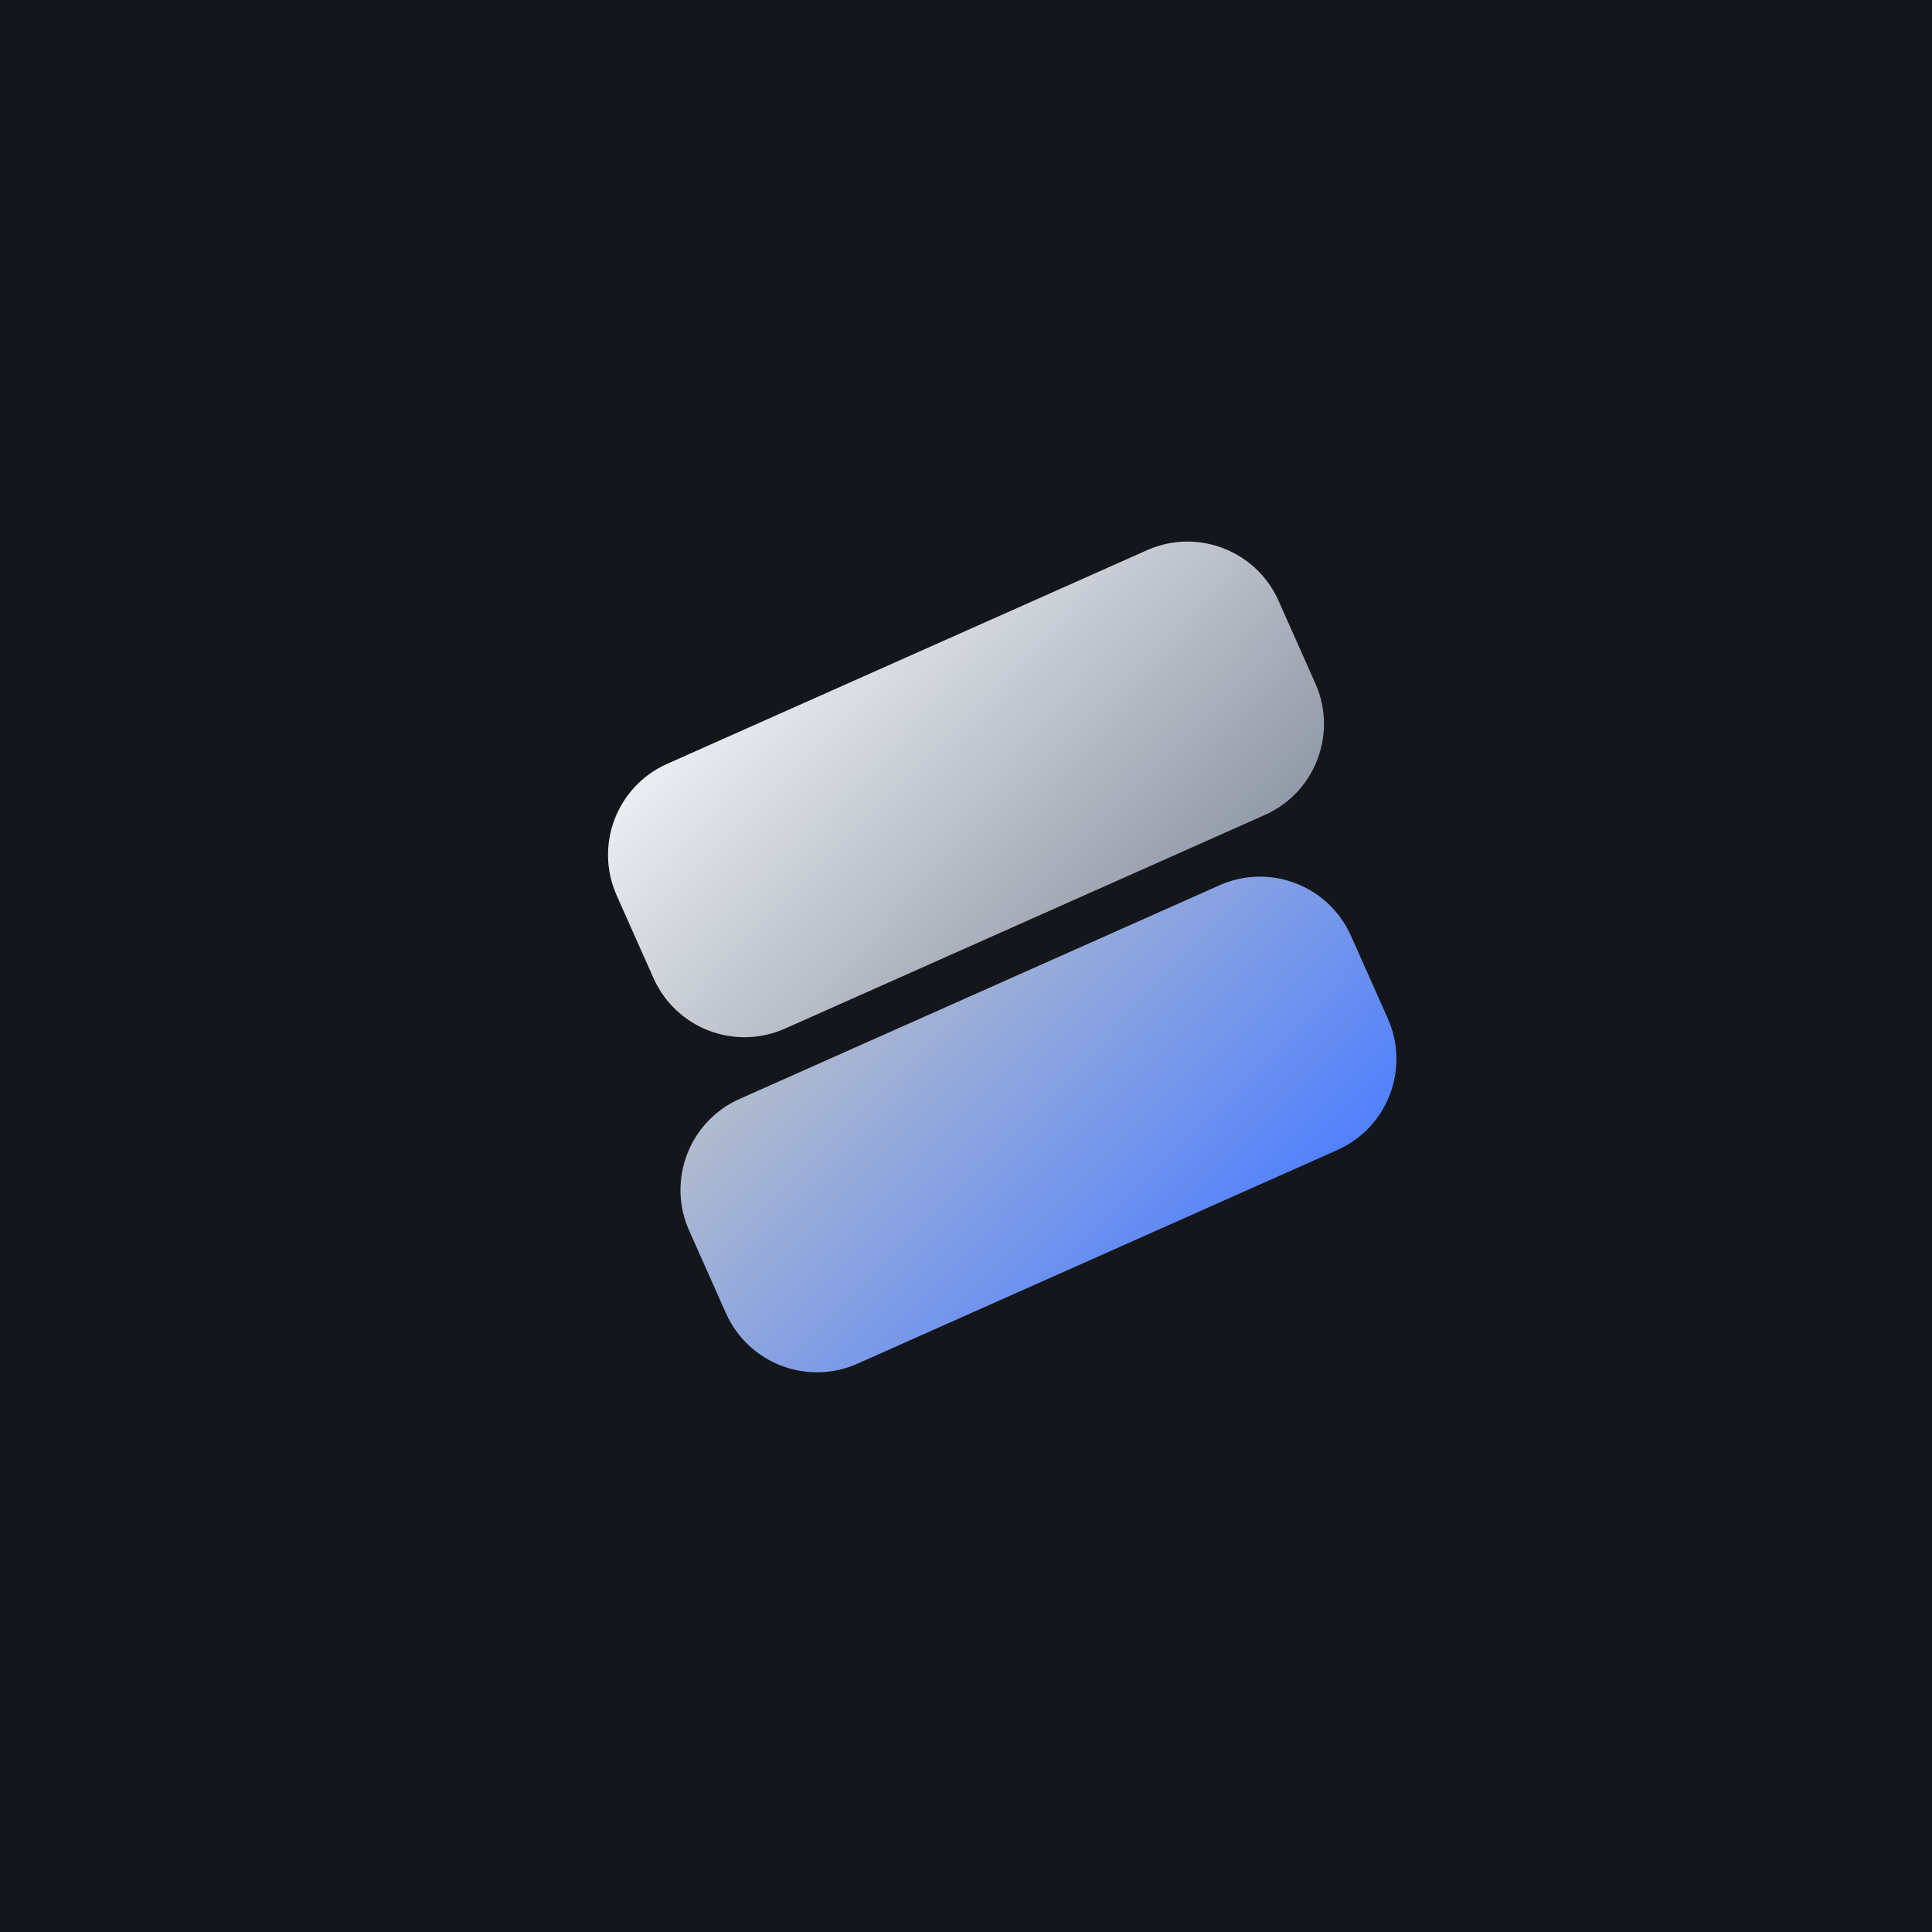
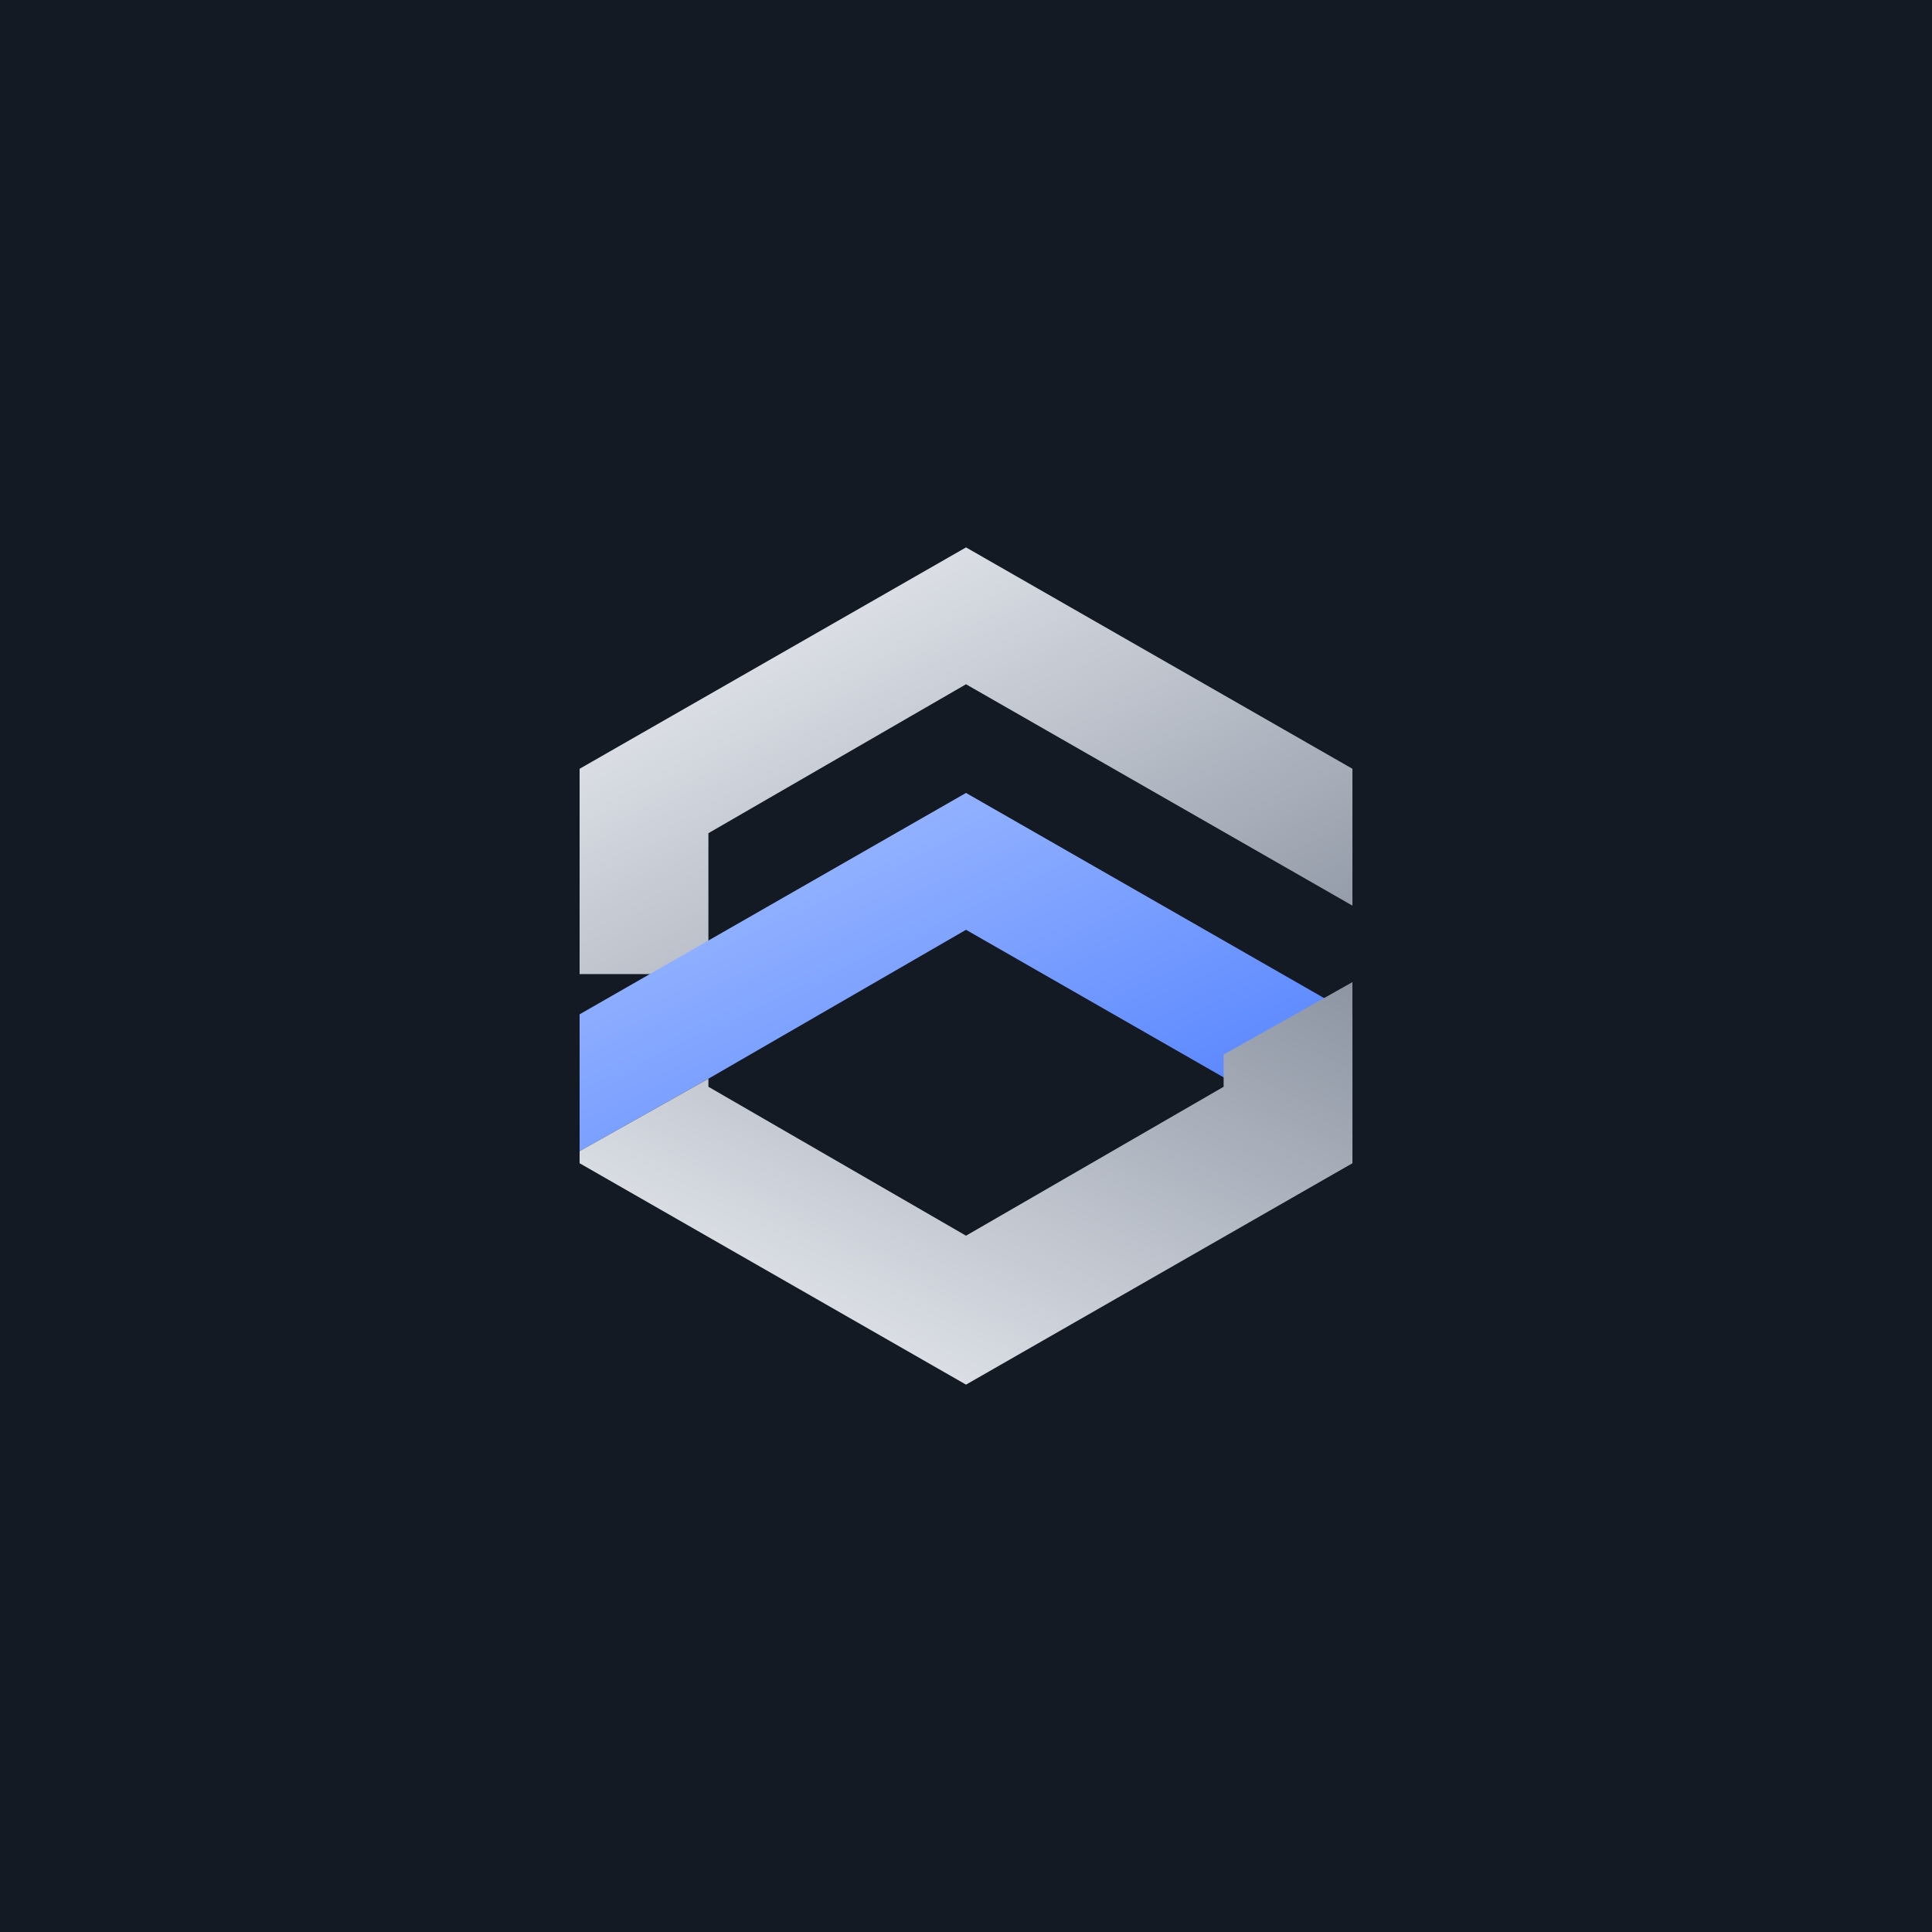
<svg xmlns="http://www.w3.org/2000/svg" viewBox="0 0 512 512">
  <defs>
-     <linearGradient id="a" x1="0" y1="0" x2="1" y2="1">
-       <stop offset="0" stop-color="#f0f2f6" />
+     <linearGradient id="t" x1="0" y1="0" x2="1" y2="1">
+       <stop offset="0" stop-color="#f4f6fa" />
      <stop offset="1" stop-color="#8d95a3" />
    </linearGradient>
-     <linearGradient id="b" x1="0" y1="0" x2="1" y2="1">
-       <stop offset="0" stop-color="#b7bfcb" />
+     <linearGradient id="m" x1="0" y1="0" x2="1" y2="1">
+       <stop offset="0" stop-color="#a9c2ff" />
      <stop offset="1" stop-color="#4c7dff" />
    </linearGradient>
+     <linearGradient id="b" x1="1" y1="0" x2="0" y2="1">
+       <stop offset="0" stop-color="#8d95a3" />
+       <stop offset="1" stop-color="#f4f6fa" />
+     </linearGradient>
  </defs>
-   <rect width="512" height="512" fill="#13161b" />
-   <g transform="translate(112 112) scale(12)">
-     <rect x="4" y="4.9" width="16" height="6.4" rx="2.2" transform="rotate(-24 12 8.1)" fill="url(#a)" />
-     <rect x="5.6" y="12.3" width="16" height="6.4" rx="2.2" transform="rotate(-24 13.6 15.5)" fill="url(#b)" />
+   <rect width="512" height="512" fill="#141a24" />
+   <g transform="translate(128 128) scale(10.667)">
+     <path fill="url(#t)" d="M12 1.6 L21.6 7.1 L21.6 10.5 L12 5 L5.6 8.7 L5.6 12.2 L2.4 12.2 L2.4 7.1 Z" />
+     <path fill="url(#m)" d="M2.4 13.2 L12 7.7 L21.6 13.2 L21.6 16.6 L12 11.1 L5.6 14.8 L2.4 16.6 Z" />
+     <path fill="url(#b)" d="M21.6 12.4 L21.6 16.9 L12 22.4 L2.4 16.9 L2.4 16.6 L5.6 14.8 L5.6 15 L12 18.7 L18.4 15 L18.4 14.2 Z" />
  </g>
</svg>
